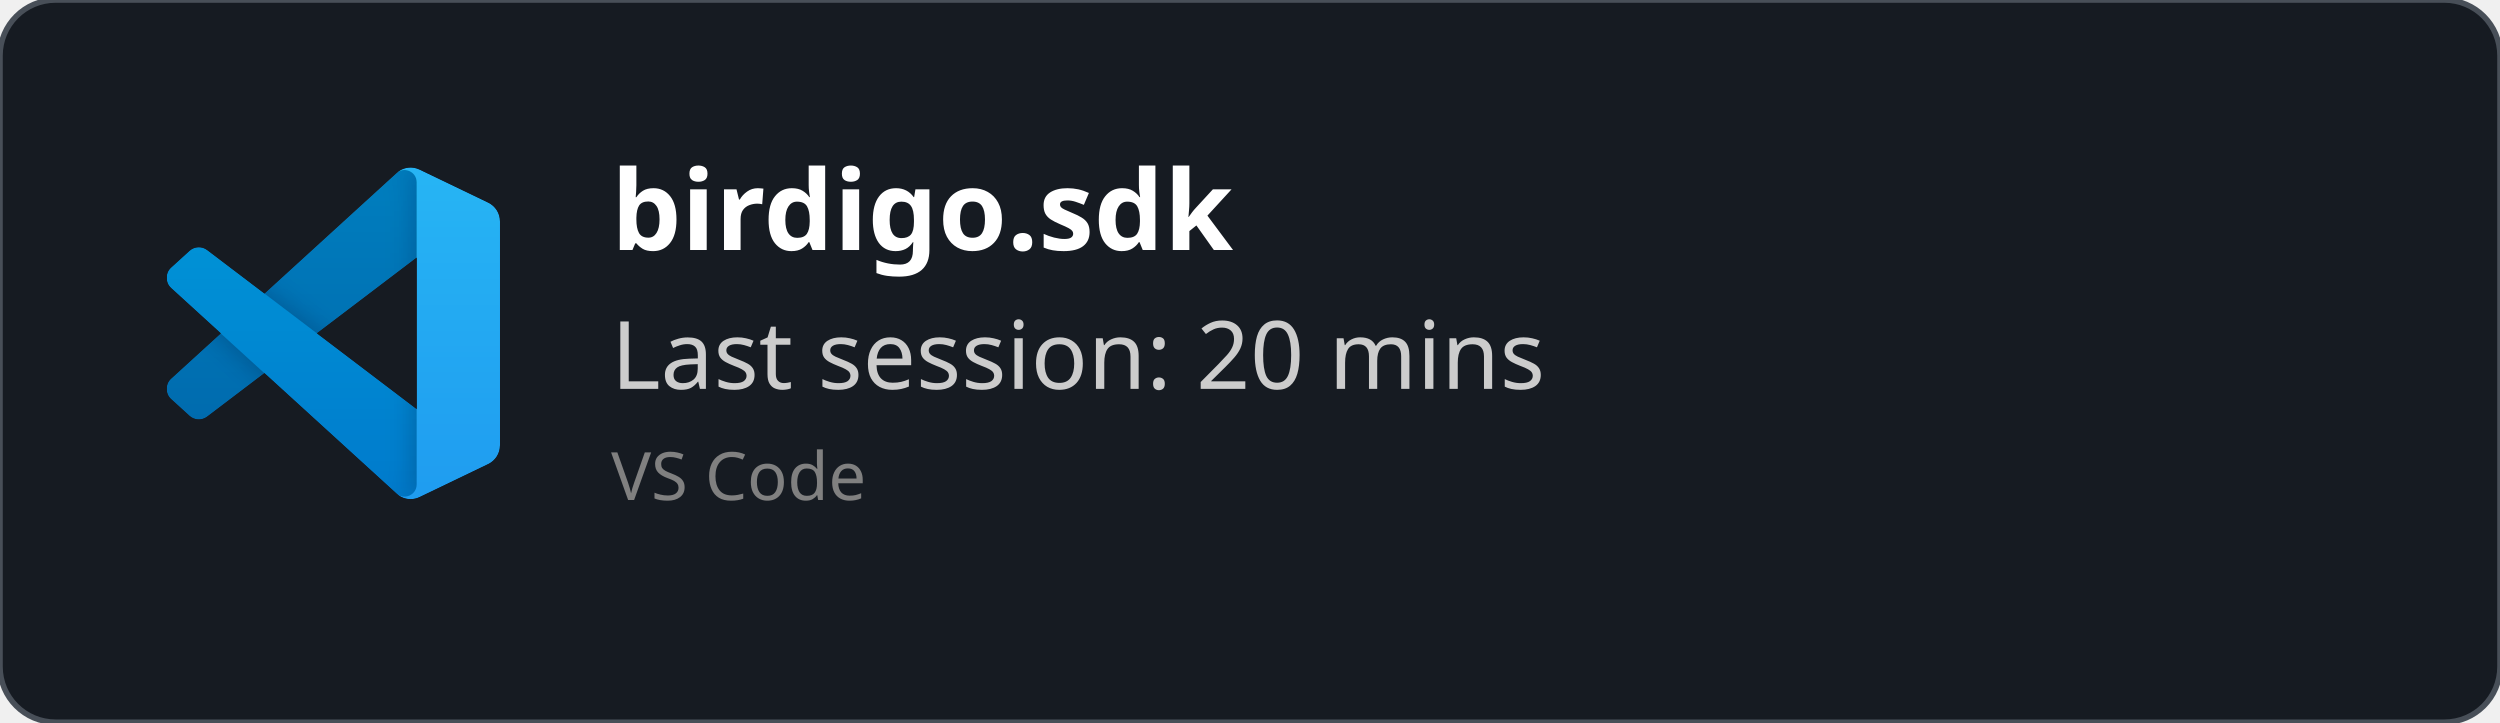
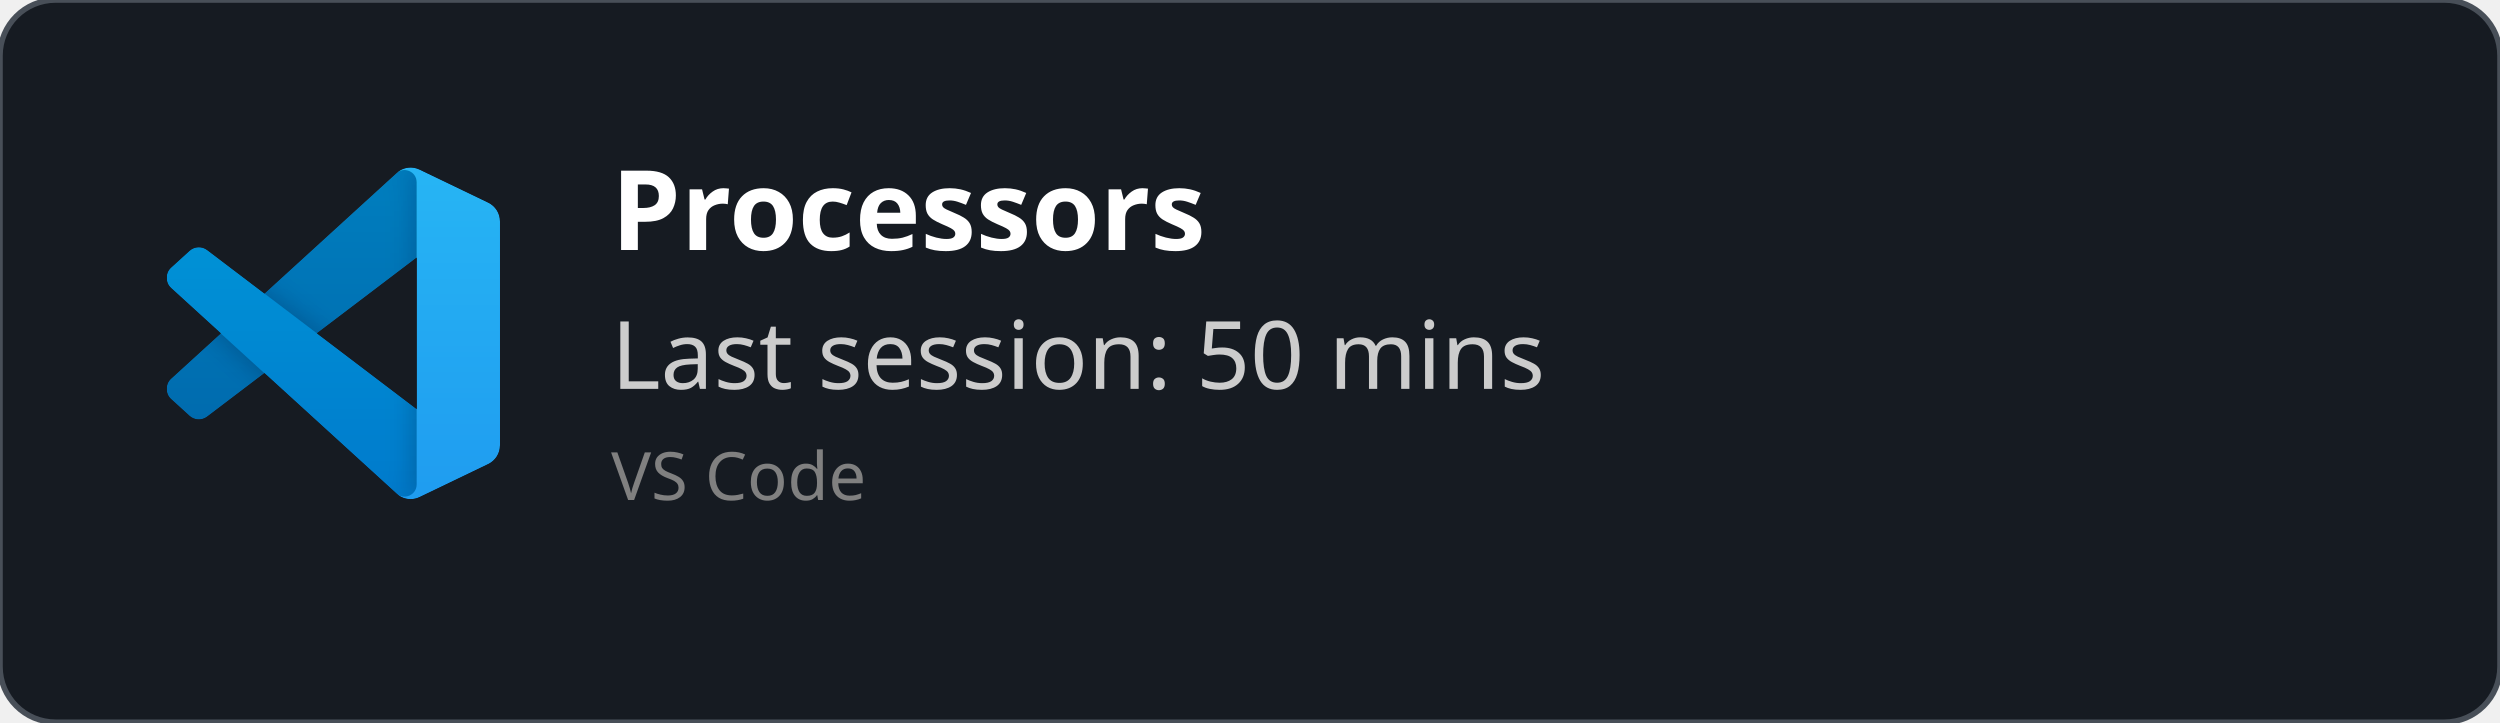
<svg xmlns="http://www.w3.org/2000/svg" width="450" height="130" viewBox="0 0 450 130" fill="none" role="img">
  <style>
    *{
        font-family: 'Segoe UI', Ubuntu, monospace
    }
    </style>
  <defs>
    <clipPath id="horizontalClip" x="20" y="20" width="500" height="200">
      <rect x="90" y="20" width="300" height="50" />
    </clipPath>
  </defs>
  <rect width="450" height="130" fill="rgba(22,27,34)" stroke="#484f58" stroke-width="1" fill-opacity="1" stroke-opacity="1" x="0" y="0" rx="10px" ry="10px">
    </rect>
  <svg width="60" height="60" x="30" y="30" viewBox="0 0 100 100" fill="none" id="vscode">
    <mask id="mask0" mask-type="alpha" maskUnits="userSpaceOnUse" x="0" y="0" width="100" height="100">
      <path fill-rule="evenodd" clip-rule="evenodd" d="M70.912 99.317C72.487 99.931 74.283 99.891 75.873 99.126L96.461 89.22C98.624 88.179 100 85.989 100 83.587V16.413C100 14.011 98.624 11.822 96.461 10.781L75.873 0.874C73.786 -0.13 71.345 0.116 69.513 1.447C69.252 1.637 69.003 1.849 68.769 2.083L29.355 38.041L12.187 25.01C10.589 23.797 8.354 23.896 6.869 25.246L1.363 30.255C-0.453 31.906 -0.455 34.763 1.359 36.417L16.247 50L1.359 63.583C-0.455 65.237 -0.453 68.094 1.363 69.745L6.869 74.754C8.354 76.104 10.589 76.204 12.187 74.99L29.355 61.959L68.769 97.917C69.392 98.541 70.125 99.01 70.912 99.317ZM75.015 27.299L45.109 50L75.015 72.701V27.299Z" fill="white" />
    </mask>
    <g mask="url(#mask0)">
      <path d="M96.461 10.796L75.857 0.876C73.472 -0.273 70.622 0.212 68.75 2.083L1.299 63.583C-0.516 65.237 -0.514 68.094 1.303 69.745L6.813 74.754C8.298 76.104 10.535 76.204 12.134 74.99L93.361 13.37C96.086 11.303 100 13.246 100 16.667V16.427C100 14.027 98.625 11.838 96.461 10.796Z" fill="#0065A9" />
      <g filter="url(#filter0_d)">
        <path d="M96.461 89.204L75.857 99.124C73.472 100.273 70.622 99.788 68.75 97.917L1.299 36.417C-0.516 34.763 -0.514 31.906 1.303 30.255L6.813 25.246C8.298 23.896 10.535 23.796 12.134 25.009L93.361 86.63C96.086 88.697 100 86.754 100 83.333V83.573C100 85.974 98.625 88.162 96.461 89.204Z" fill="#007ACC" />
      </g>
      <g filter="url(#filter1_d)">
        <path d="M75.858 99.126C73.472 100.274 70.622 99.788 68.75 97.917C71.056 100.223 75 98.59 75 95.328V4.672C75 1.41 71.056 -0.223 68.75 2.083C70.622 0.211 73.472 -0.274 75.858 0.874L96.459 10.781C98.623 11.822 100 14.011 100 16.413V83.587C100 85.989 98.623 88.179 96.459 89.22L75.858 99.126Z" fill="#1F9CF0" />
      </g>
      <g style="mix-blend-mode:overlay" opacity="0.25">
        <path fill-rule="evenodd" clip-rule="evenodd" d="M70.851 99.317C72.426 99.931 74.222 99.891 75.812 99.126L96.4 89.22C98.563 88.179 99.939 85.989 99.939 83.587V16.413C99.939 14.011 98.564 11.822 96.4 10.781L75.812 0.874C73.725 -0.13 71.284 0.116 69.453 1.447C69.191 1.637 68.942 1.849 68.708 2.083L29.294 38.041L12.126 25.01C10.528 23.796 8.293 23.896 6.809 25.246L1.302 30.255C-0.513 31.906 -0.515 34.763 1.298 36.417L16.186 50L1.298 63.583C-0.515 65.237 -0.513 68.094 1.302 69.745L6.809 74.754C8.293 76.104 10.528 76.204 12.126 74.99L29.294 61.959L68.708 97.917C69.332 98.54 70.064 99.01 70.851 99.317ZM74.954 27.299L45.048 50L74.954 72.701V27.299Z" fill="url(#paint0_linear)" />
      </g>
    </g>
    <defs>
      <filter id="filter0_d" x="-8.394" y="15.829" width="116.727" height="92.246" filterUnits="userSpaceOnUse" color-interpolation-filters="sRGB">
        <feFlood flood-opacity="0" result="BackgroundImageFix" />
        <feColorMatrix in="SourceAlpha" type="matrix" values="0 0 0 0 0 0 0 0 0 0 0 0 0 0 0 0 0 0 127 0" />
        <feOffset />
        <feGaussianBlur stdDeviation="4.167" />
        <feColorMatrix type="matrix" values="0 0 0 0 0 0 0 0 0 0 0 0 0 0 0 0 0 0 0.25 0" />
        <feBlend mode="overlay" in2="BackgroundImageFix" result="effect1_dropShadow" />
        <feBlend mode="normal" in="SourceGraphic" in2="effect1_dropShadow" result="shape" />
      </filter>
      <filter id="filter1_d" x="60.417" y="-8.076" width="47.917" height="116.151" filterUnits="userSpaceOnUse" color-interpolation-filters="sRGB">
        <feFlood flood-opacity="0" result="BackgroundImageFix" />
        <feColorMatrix in="SourceAlpha" type="matrix" values="0 0 0 0 0 0 0 0 0 0 0 0 0 0 0 0 0 0 127 0" />
        <feOffset />
        <feGaussianBlur stdDeviation="4.167" />
        <feColorMatrix type="matrix" values="0 0 0 0 0 0 0 0 0 0 0 0 0 0 0 0 0 0 0.25 0" />
        <feBlend mode="overlay" in2="BackgroundImageFix" result="effect1_dropShadow" />
        <feBlend mode="normal" in="SourceGraphic" in2="effect1_dropShadow" result="shape" />
      </filter>
      <linearGradient id="paint0_linear" x1="49.939" y1="0.258" x2="49.939" y2="99.742" gradientUnits="userSpaceOnUse">
        <stop stop-color="white" />
        <stop offset="1" stop-color="white" stop-opacity="0" />
      </linearGradient>
    </defs>
  </svg>
  <text x="110" y="45" font-size="20" clip-path="url(#horizontalClip)" font-weight="bold" font-family="Ubuntu" fill="white">
-     birdigo.sdk
+     Processors
    </text>
  <text x="110" y="70" font-size="17px" font-family="Ubuntu" fill="#ccc">
-     Last session: 20 mins
+     Last session: 50 mins
    </text>
  <text x="110" y="90" font-size="12px" font-family="Ubuntu" fill="grey">
    VS Code
    </text>
</svg>
